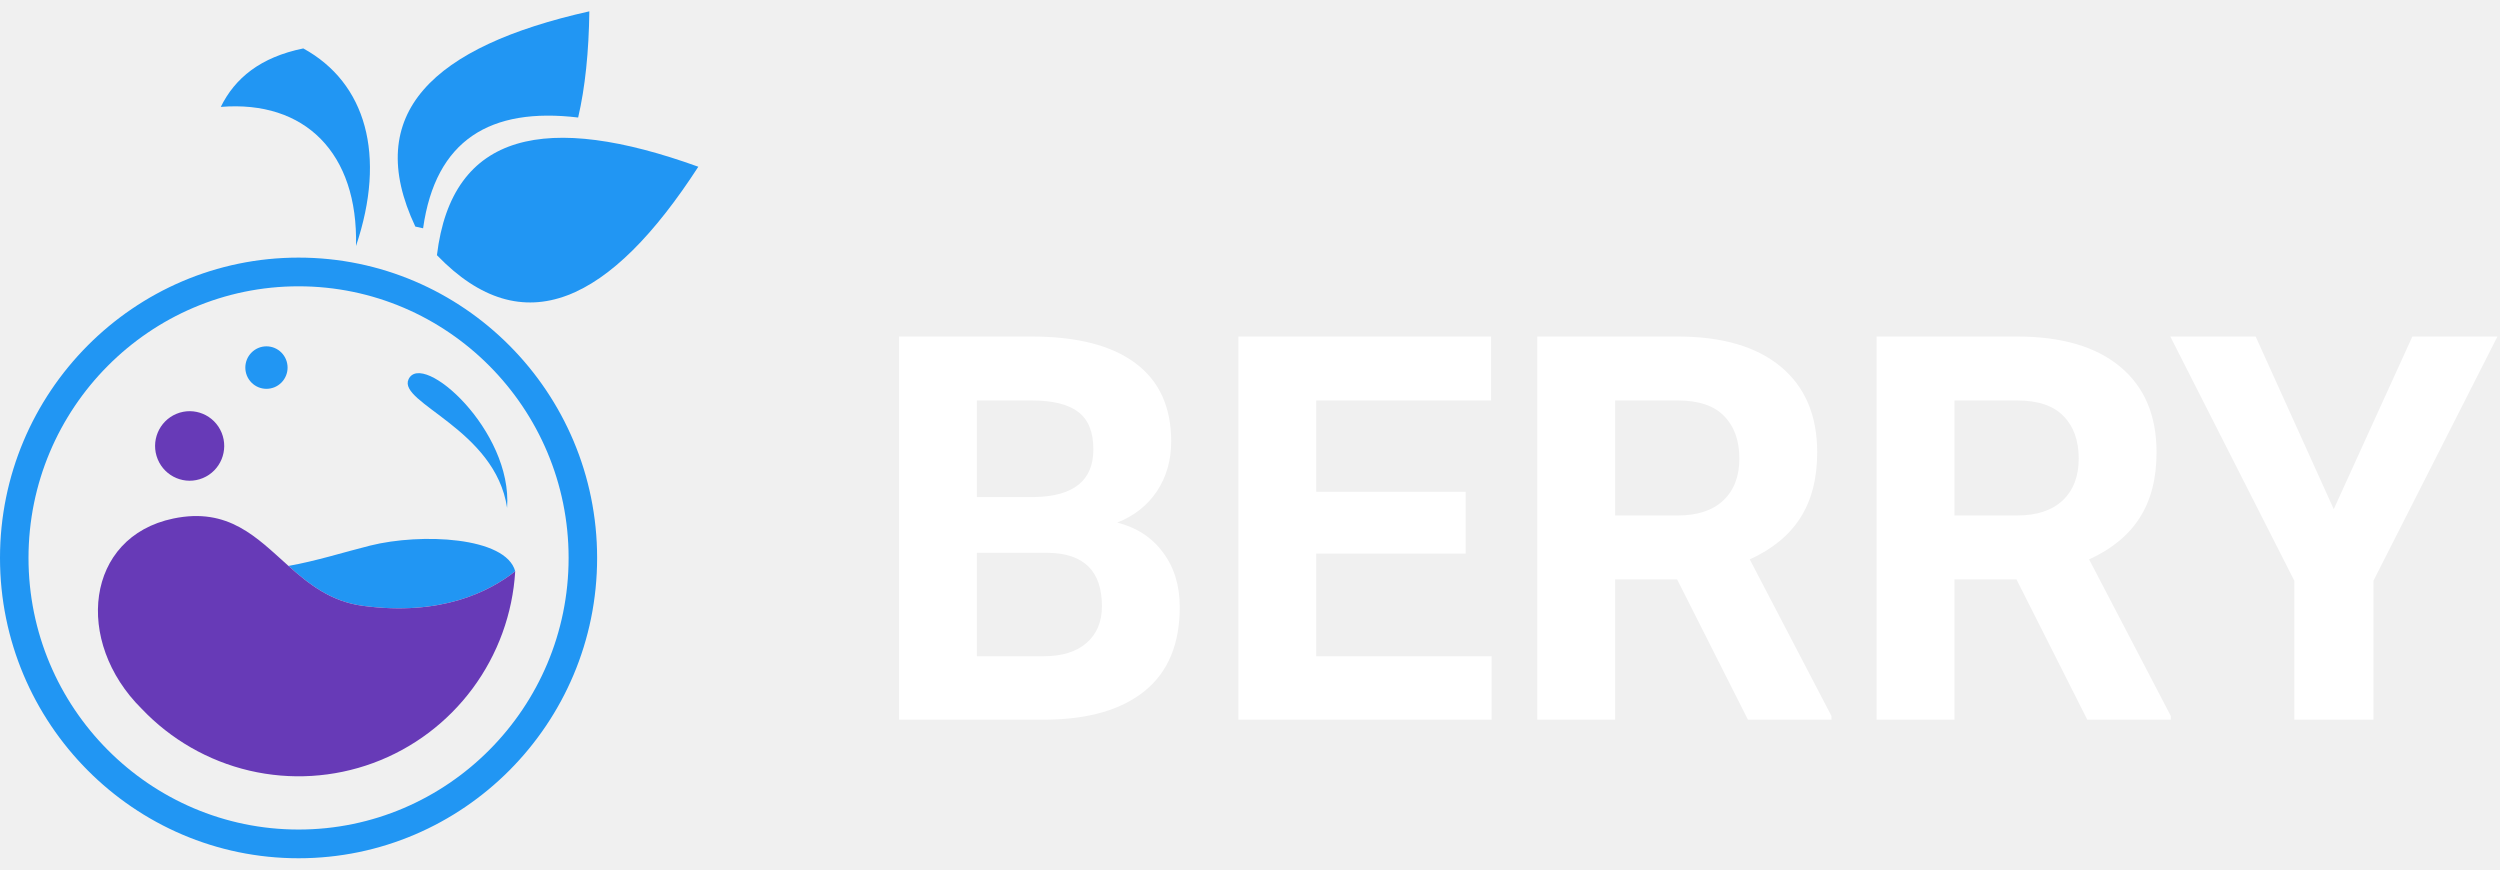
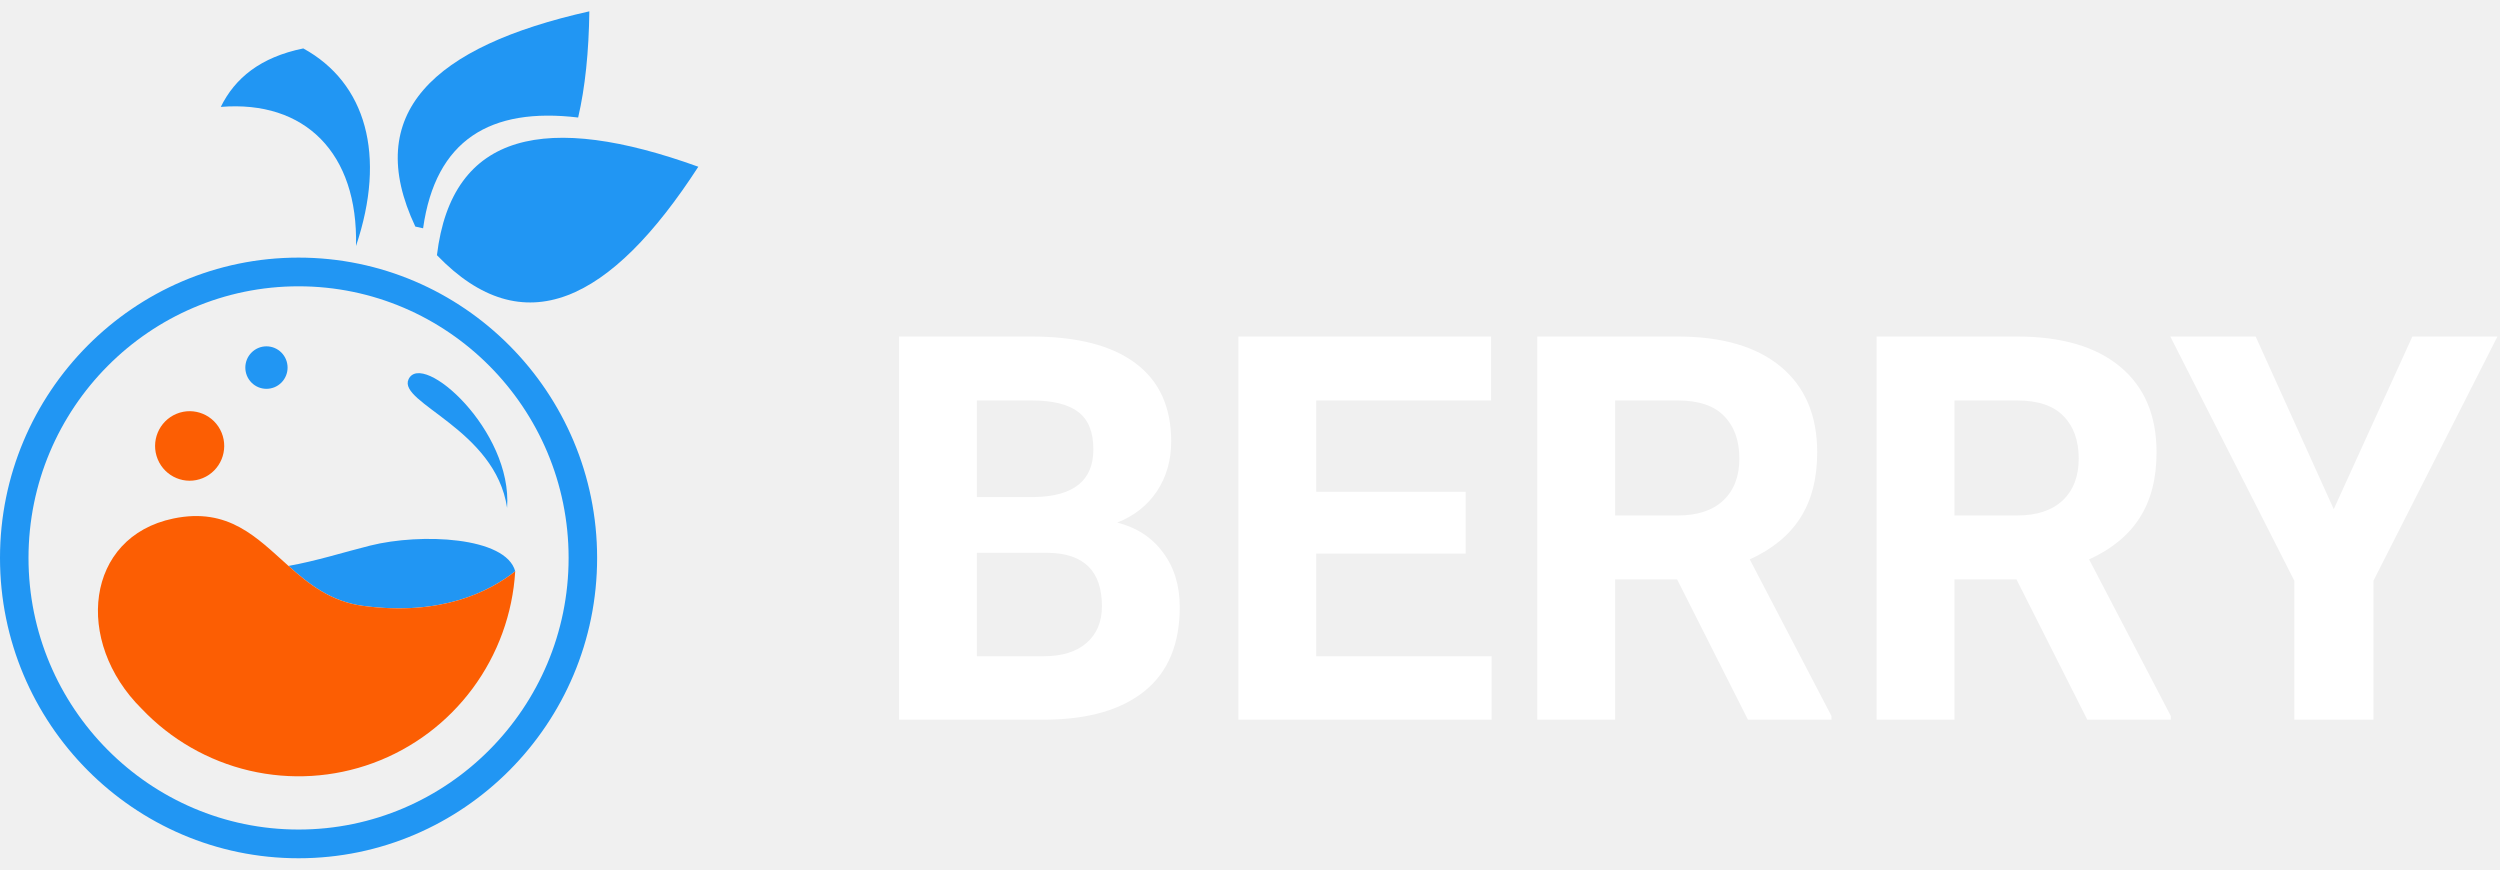
<svg xmlns="http://www.w3.org/2000/svg" width="92" height="32" viewBox="0 0 92 32" fill="none">
  <path d="M33.085 26.484V12.384H37.954C39.641 12.384 40.92 12.713 41.792 13.372C42.664 14.024 43.1 14.982 43.1 16.248C43.1 16.939 42.925 17.549 42.575 18.078C42.225 18.601 41.738 18.985 41.114 19.231C41.827 19.411 42.387 19.776 42.795 20.325C43.208 20.874 43.415 21.545 43.415 22.339C43.415 23.695 42.989 24.721 42.136 25.419C41.283 26.116 40.067 26.471 38.489 26.484H33.085ZM35.949 20.344V24.15H38.403C39.078 24.15 39.603 23.989 39.978 23.666C40.36 23.337 40.551 22.885 40.551 22.31C40.551 21.019 39.892 20.364 38.575 20.344H35.949ZM35.949 18.291H38.069C39.514 18.265 40.236 17.681 40.236 16.538C40.236 15.899 40.051 15.441 39.682 15.163C39.319 14.879 38.743 14.737 37.954 14.737H35.949V18.291ZM53.937 20.373H48.437V24.15H54.891V26.484H45.573V12.384H54.872V14.737H48.437V18.098H53.937V20.373ZM61.718 21.322H59.436V26.484H56.572V12.384H61.736C63.379 12.384 64.645 12.755 65.537 13.498C66.428 14.24 66.873 15.289 66.873 16.645C66.873 17.607 66.666 18.411 66.253 19.056C65.846 19.695 65.225 20.206 64.391 20.586L67.398 26.349V26.484H64.324L61.718 21.322ZM59.436 18.969H61.746C62.466 18.969 63.023 18.785 63.417 18.417C63.811 18.043 64.009 17.529 64.009 16.877C64.009 16.212 63.821 15.689 63.446 15.309C63.077 14.928 62.507 14.737 61.736 14.737H59.436V18.969ZM74.206 21.322H71.924V26.484H69.059V12.384H74.225C75.867 12.384 77.134 12.755 78.025 13.498C78.916 14.24 79.361 15.289 79.361 16.645C79.361 17.607 79.154 18.411 78.74 19.056C78.333 19.695 77.713 20.206 76.879 20.586L79.886 26.349V26.484H76.812L74.206 21.322ZM71.924 18.969H74.234C74.953 18.969 75.51 18.785 75.905 18.417C76.3 18.043 76.497 17.529 76.497 16.877C76.497 16.212 76.309 15.689 75.934 15.309C75.564 14.928 74.995 14.737 74.225 14.737H71.924V18.969ZM85.882 18.737L88.775 12.384H91.906L87.343 21.371V26.484H84.431V21.371L79.867 12.384H83.008L85.882 18.737Z" fill="white" />
  <path d="M10.987 31.584C4.928 31.584 0 26.626 0 20.532C0 14.438 4.929 9.48 10.987 9.48C17.045 9.48 21.974 14.438 21.974 20.532C21.974 26.626 17.046 31.584 10.987 31.584ZM10.987 10.536C5.508 10.536 1.049 15.02 1.049 20.532C1.049 26.044 5.508 30.527 10.987 30.527C16.466 30.527 20.925 26.043 20.925 20.531C20.925 15.019 16.467 10.536 10.987 10.536Z" fill="#2196F3" />
  <path d="M18.96 21.023C18.618 19.748 15.485 19.611 13.62 20.078C12.644 20.323 11.646 20.643 10.616 20.826C11.37 21.499 12.179 22.135 13.34 22.293C16.221 22.684 18.011 21.775 18.96 21.023Z" fill="#2196F3" />
-   <path d="M13.34 22.293C12.176 22.135 11.37 21.499 10.616 20.826C9.45 19.786 8.413 18.658 6.377 19.082C3.141 19.757 2.715 23.608 5.214 26.083C6.287 27.213 7.665 28.004 9.178 28.359C10.691 28.713 12.274 28.616 13.733 28.079C15.192 27.542 16.464 26.588 17.392 25.335C18.321 24.082 18.866 22.584 18.96 21.023C18.011 21.775 16.221 22.684 13.34 22.293Z" fill="#673AB7" />
+   <path d="M13.34 22.293C12.176 22.135 11.37 21.499 10.616 20.826C9.45 19.786 8.413 18.658 6.377 19.082C3.141 19.757 2.715 23.608 5.214 26.083C6.287 27.213 7.665 28.004 9.178 28.359C10.691 28.713 12.274 28.616 13.733 28.079C15.192 27.542 16.464 26.588 17.392 25.335C18.321 24.082 18.866 22.584 18.96 21.023C18.011 21.775 16.221 22.684 13.34 22.293Z" fill="#fc5e03" />
  <path d="M15.034 13.959C14.63 14.829 18.23 15.796 18.661 18.688C18.869 15.841 15.534 12.882 15.034 13.959Z" fill="#2196F3" />
-   <path d="M7.466 17.593C8.115 17.323 8.423 16.575 8.155 15.922C7.886 15.269 7.142 14.959 6.493 15.229C5.844 15.5 5.535 16.248 5.804 16.901C6.073 17.554 6.817 17.864 7.466 17.593Z" fill="#673AB7" />
+   <path d="M7.466 17.593C8.115 17.323 8.423 16.575 8.155 15.922C7.886 15.269 7.142 14.959 6.493 15.229C5.844 15.5 5.535 16.248 5.804 16.901C6.073 17.554 6.817 17.864 7.466 17.593Z" fill="#fc5e03" />
  <path d="M10.355 14.08C10.659 13.775 10.659 13.28 10.355 12.974C10.051 12.669 9.559 12.669 9.256 12.974C8.952 13.28 8.952 13.775 9.256 14.08C9.559 14.385 10.051 14.385 10.355 14.08Z" fill="#2196F3" />
  <path d="M13.101 9.052C14.225 5.715 13.47 3.049 11.161 1.782C9.584 2.105 8.647 2.873 8.125 3.934C11.22 3.682 13.184 5.63 13.101 9.052Z" fill="#2196F3" />
  <path d="M25.698 6.136C20.139 4.129 16.63 4.818 16.079 9.391C19.265 12.697 22.474 11.115 25.698 6.136Z" fill="#2196F3" />
  <path d="M21.276 4.325C21.534 3.217 21.668 1.908 21.688 0.417C15.923 1.709 13.322 4.177 15.284 8.338C15.382 8.362 15.475 8.381 15.57 8.401C16.028 5.144 18.046 3.938 21.276 4.325Z" fill="#2196F3" />
</svg>
